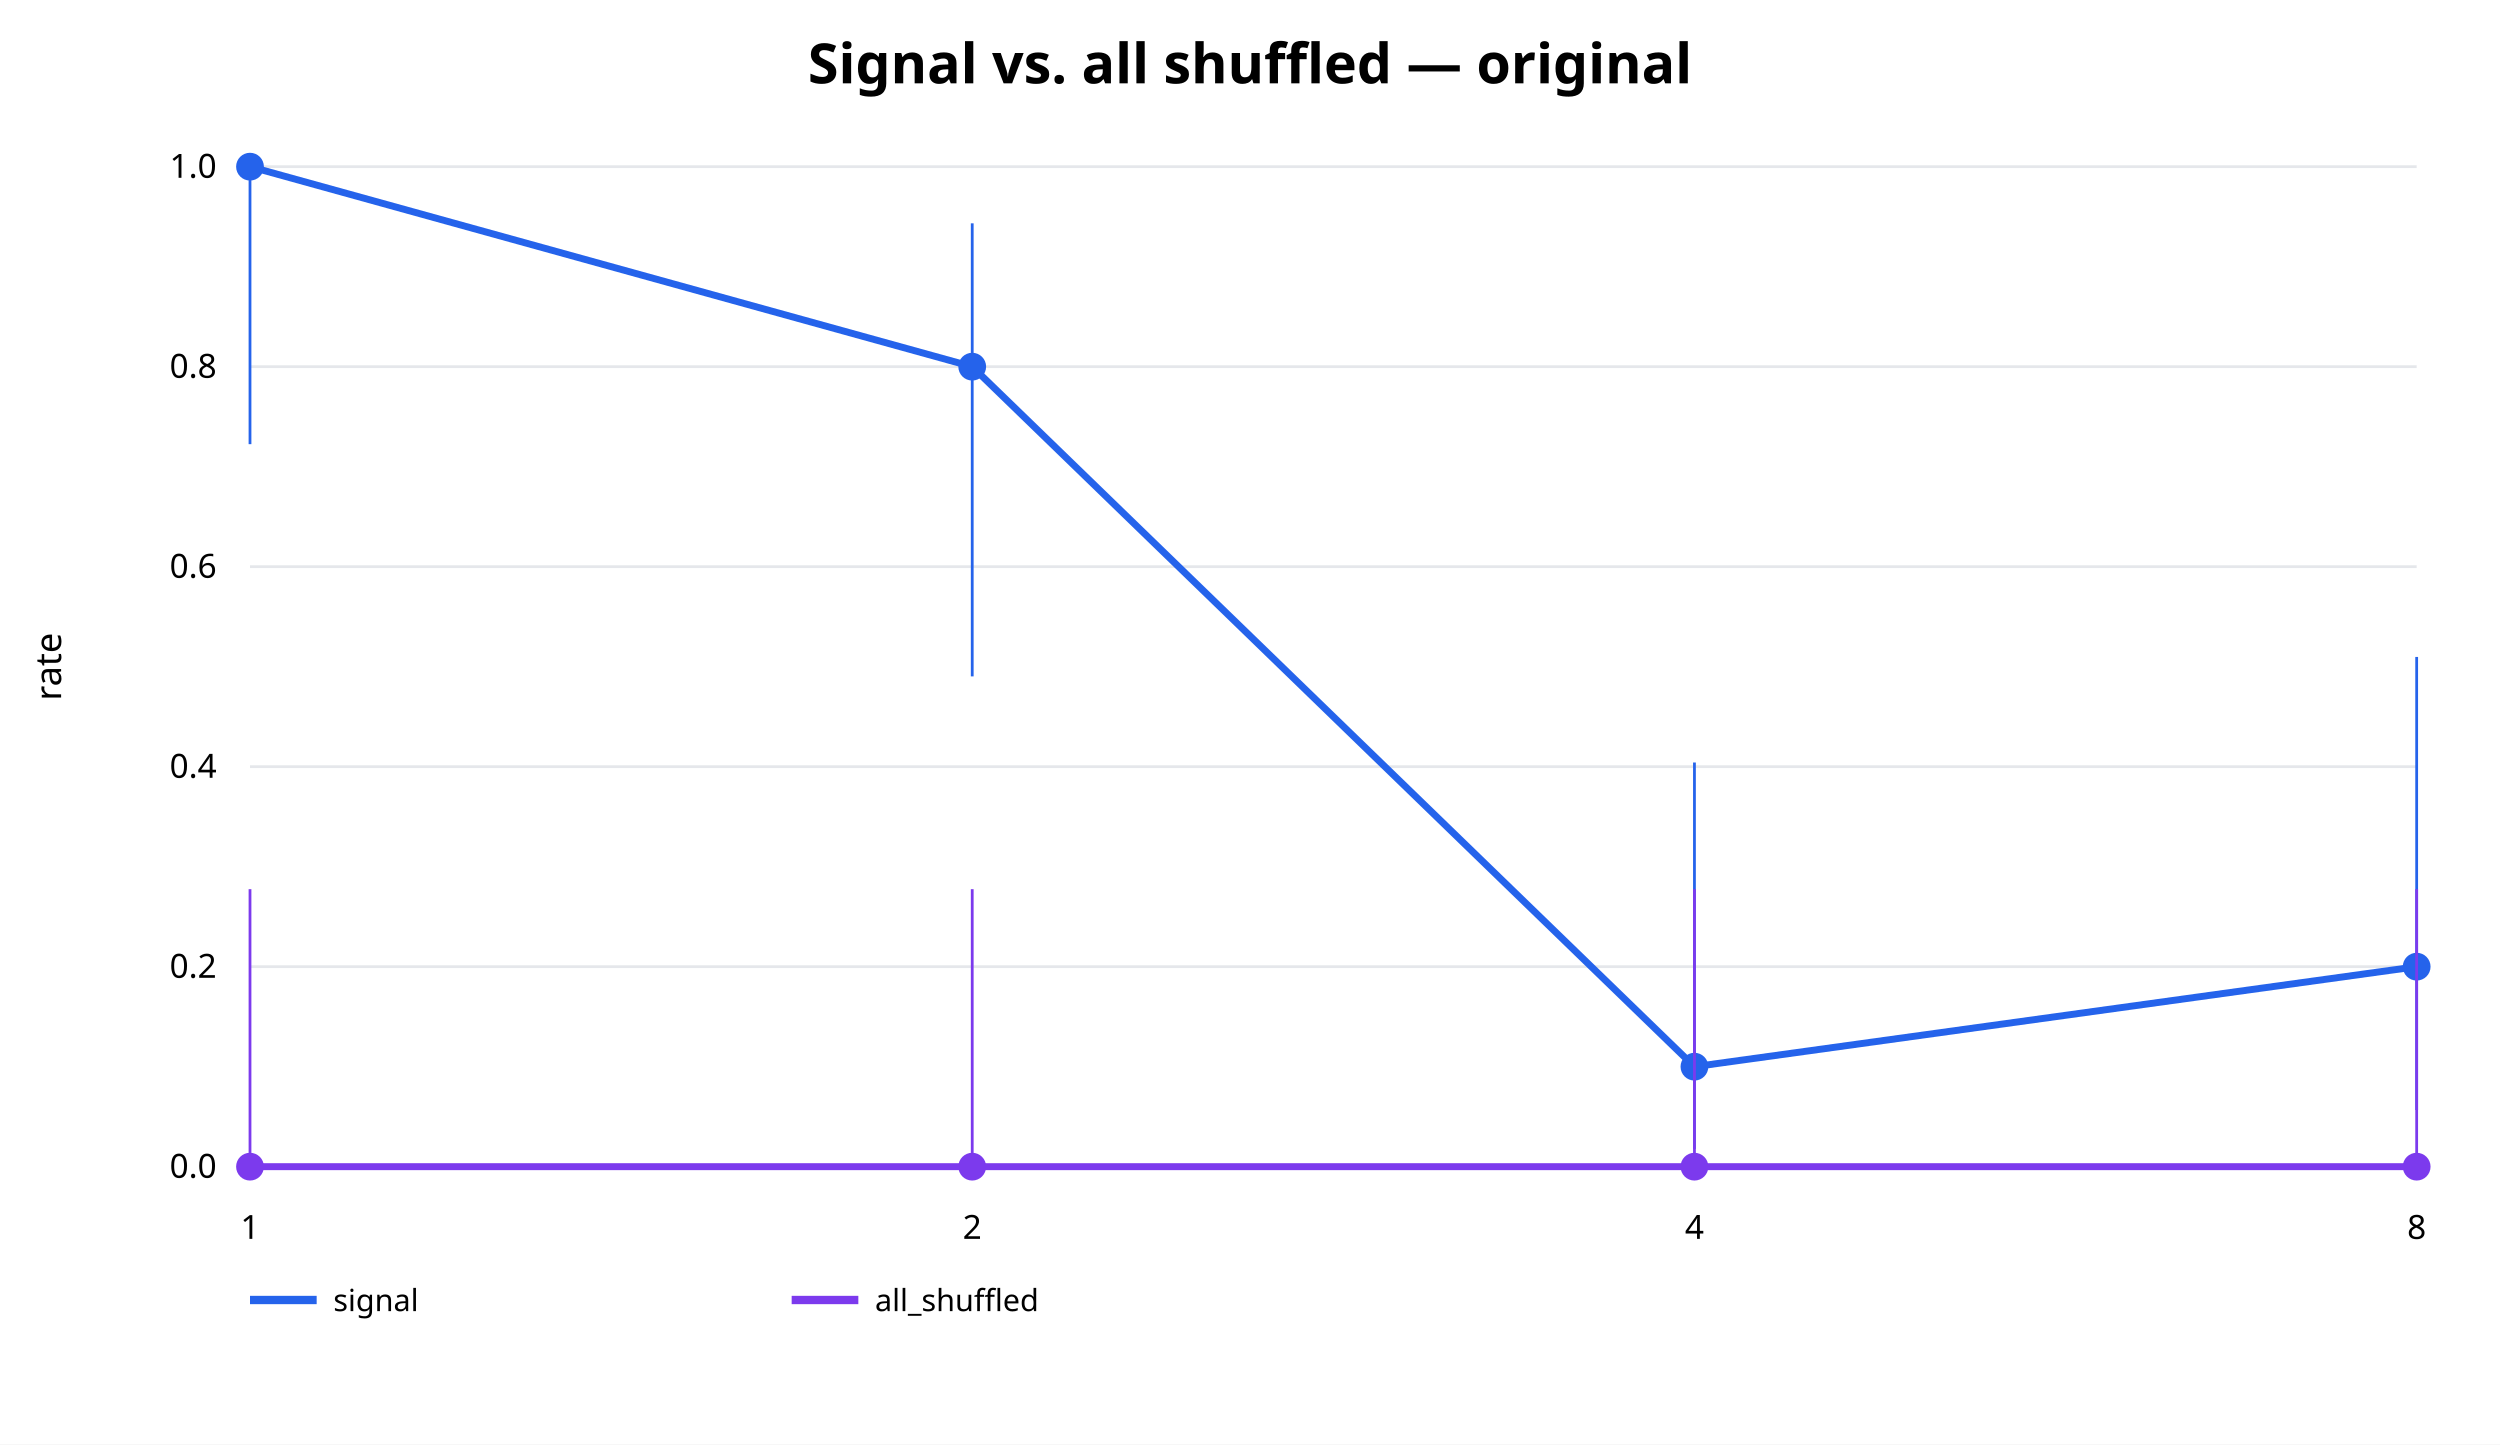
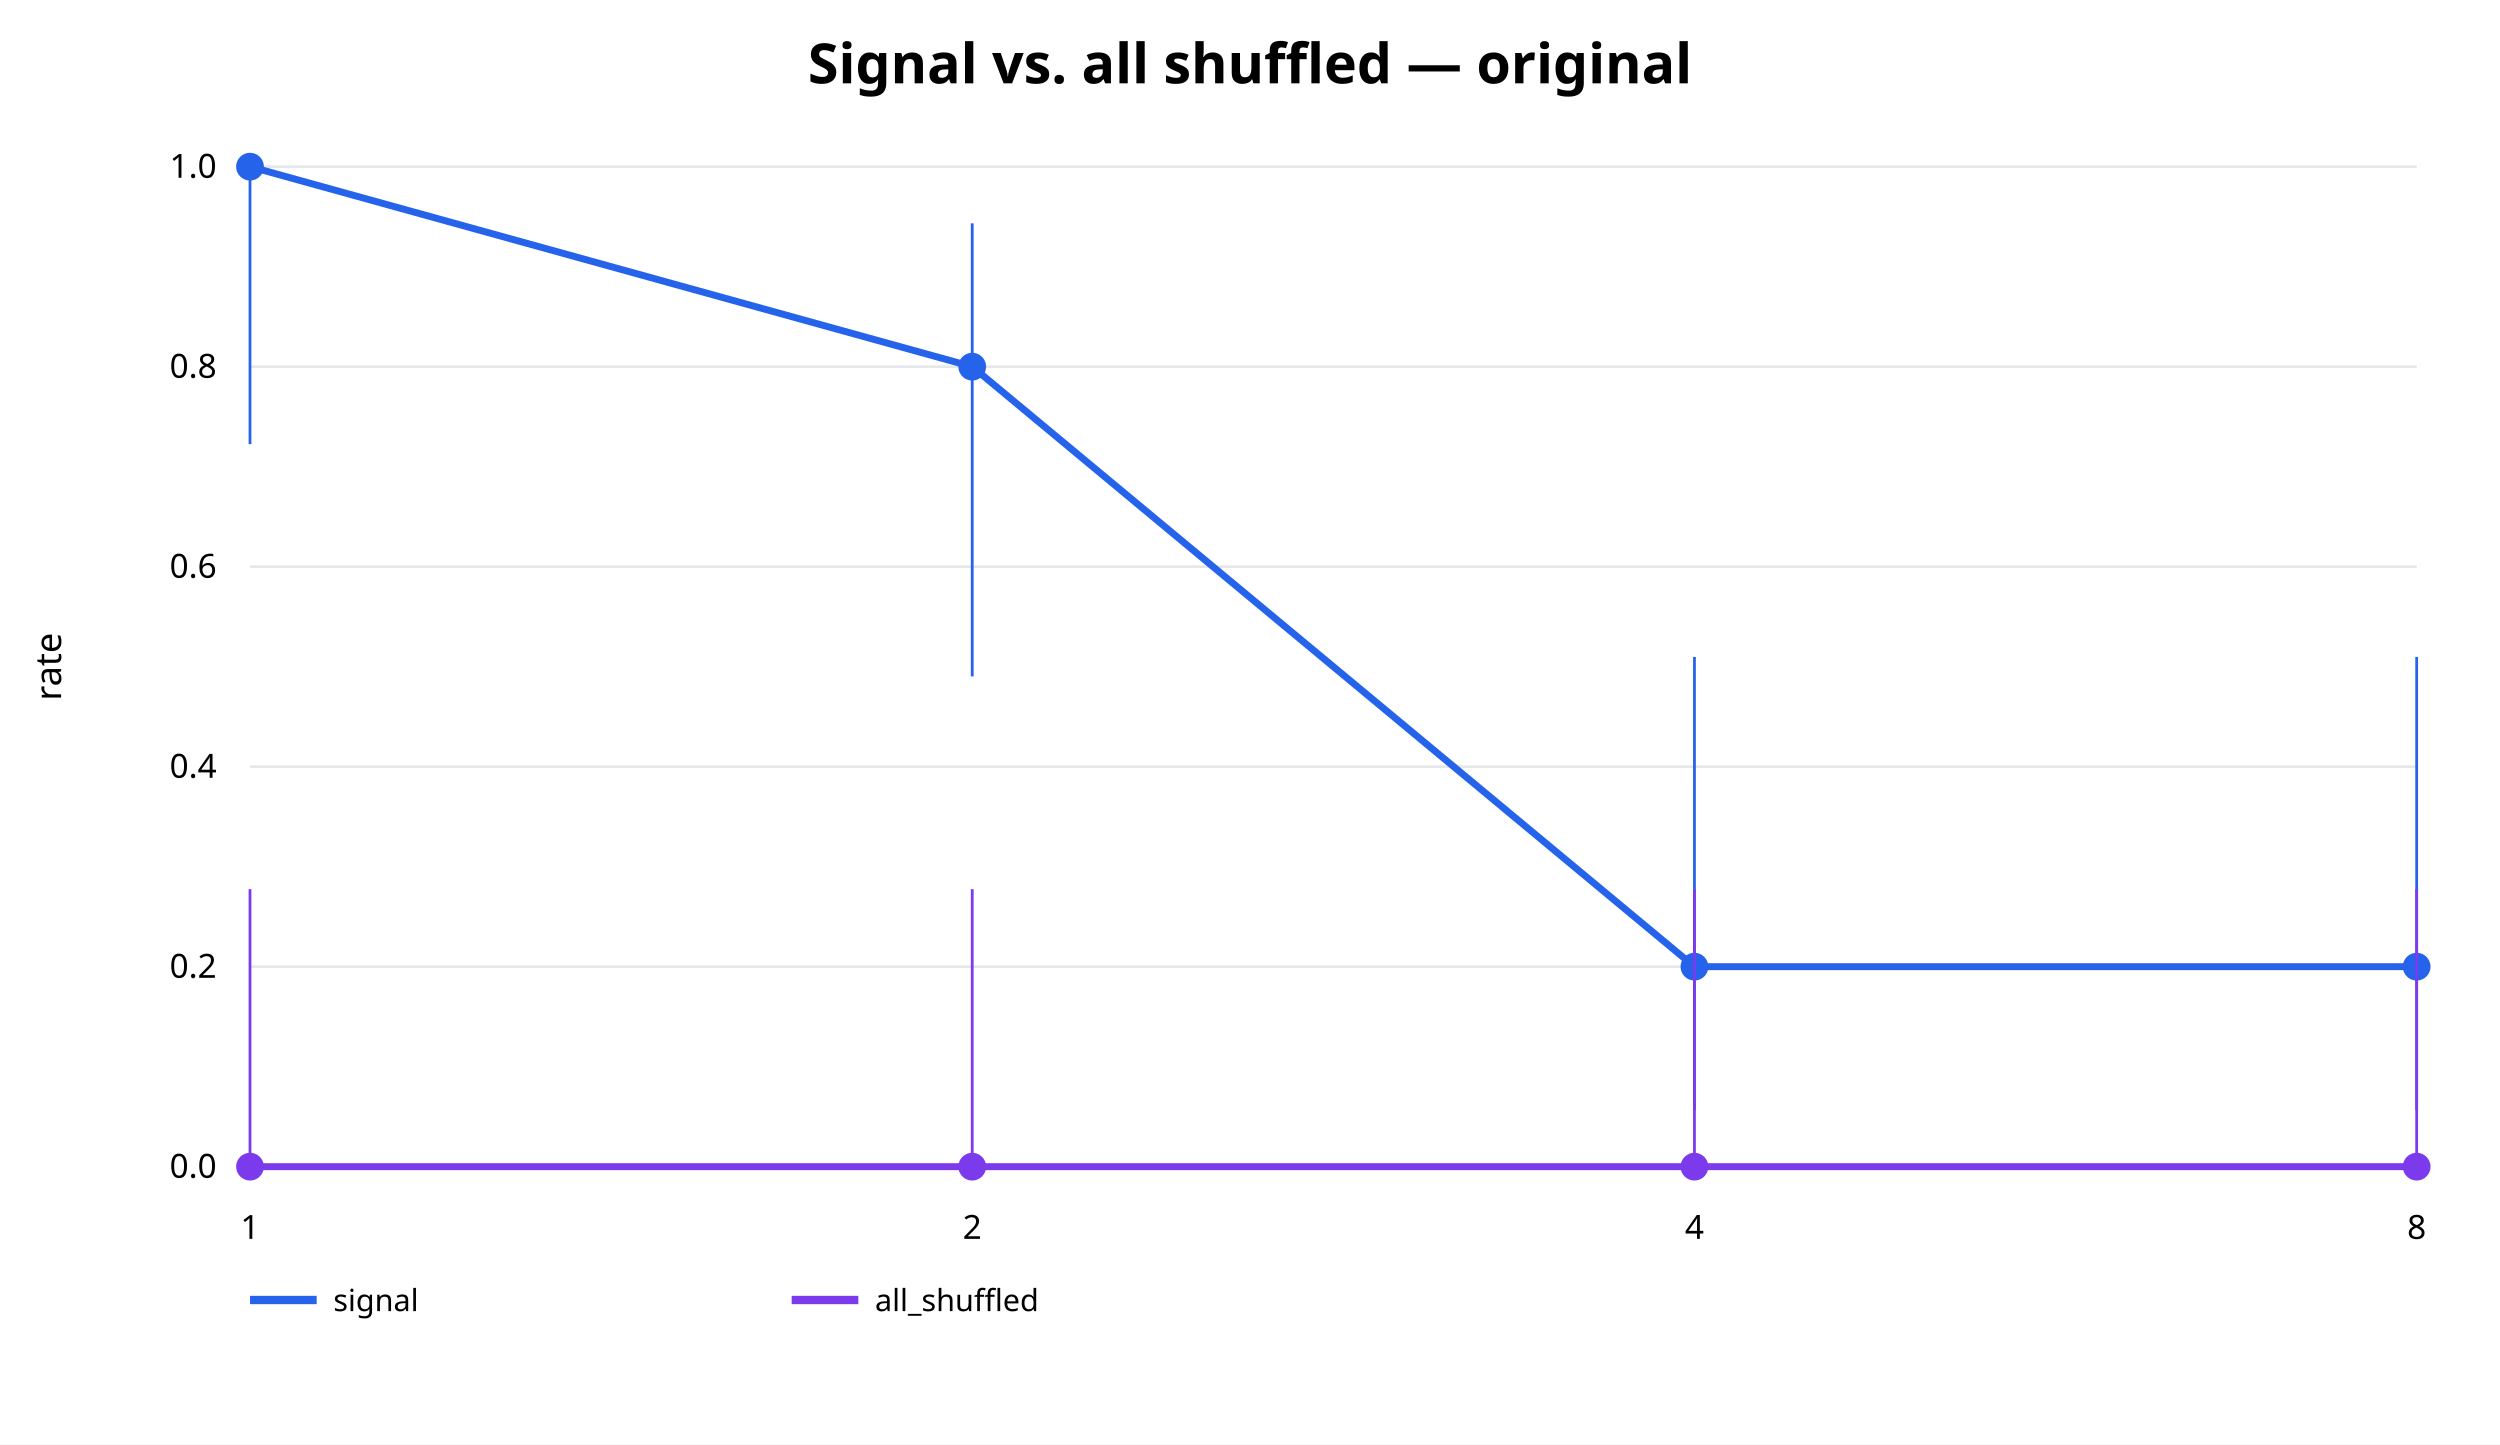
<svg xmlns="http://www.w3.org/2000/svg" width="900" height="520" viewBox="0 0 900 520">
  <rect width="100%" height="100%" fill="white" />
  <text x="450.0" y="30" text-anchor="middle" font-family="sans-serif" font-size="20" font-weight="600">Signal vs. all shuffled — original</text>
  <line x1="90" y1="420.0" x2="870" y2="420.0" stroke="#e5e7eb" />
  <text x="78" y="424.0" text-anchor="end" font-family="sans-serif" font-size="12">0.0</text>
  <line x1="90" y1="348.0" x2="870" y2="348.0" stroke="#e5e7eb" />
  <text x="78" y="352.0" text-anchor="end" font-family="sans-serif" font-size="12">0.2</text>
  <line x1="90" y1="276.0" x2="870" y2="276.0" stroke="#e5e7eb" />
  <text x="78" y="280.0" text-anchor="end" font-family="sans-serif" font-size="12">0.4</text>
  <line x1="90" y1="204.0" x2="870" y2="204.0" stroke="#e5e7eb" />
  <text x="78" y="208.0" text-anchor="end" font-family="sans-serif" font-size="12">0.6</text>
  <line x1="90" y1="132.0" x2="870" y2="132.0" stroke="#e5e7eb" />
  <text x="78" y="136.0" text-anchor="end" font-family="sans-serif" font-size="12">0.8</text>
  <line x1="90" y1="60.0" x2="870" y2="60.0" stroke="#e5e7eb" />
  <text x="78" y="64.0" text-anchor="end" font-family="sans-serif" font-size="12">1.0</text>
  <text x="22" y="240.0" transform="rotate(-90 22 240.0)" text-anchor="middle" font-family="sans-serif" font-size="13">rate</text>
  <text x="90.0" y="446" text-anchor="middle" font-family="sans-serif" font-size="12">1</text>
  <text x="350.0" y="446" text-anchor="middle" font-family="sans-serif" font-size="12">2</text>
  <text x="610.0" y="446" text-anchor="middle" font-family="sans-serif" font-size="12">4</text>
  <text x="870.0" y="446" text-anchor="middle" font-family="sans-serif" font-size="12">8</text>
  <line x1="90.0" y1="60.0" x2="90.0" y2="159.9" stroke="#2563eb" />
  <circle cx="90.0" cy="60.0" r="5" fill="#2563eb" />
  <line x1="350.0" y1="80.4" x2="350.0" y2="243.5" stroke="#2563eb" />
  <circle cx="350.0" cy="132.0" r="5" fill="#2563eb" />
-   <line x1="610.0" y1="274.5" x2="610.0" y2="413.6" stroke="#2563eb" />
-   <circle cx="610.0" cy="384.0" r="5" fill="#2563eb" />
+   <line x1="610.0" y1="236.5" x2="610.0" y2="399.6" stroke="#2563eb" />
+   <circle cx="610.0" cy="348.0" r="5" fill="#2563eb" />
  <line x1="870.0" y1="236.5" x2="870.0" y2="399.6" stroke="#2563eb" />
  <circle cx="870.0" cy="348.0" r="5" fill="#2563eb" />
-   <polyline points="90.0,60.0 350.0,132.0 610.0,384.0 870.0,348.0" fill="none" stroke="#2563eb" stroke-width="2.5" />
+   <polyline points="90.0,60.0 350.0,132.0 610.0,348.0 870.0,348.0" fill="none" stroke="#2563eb" stroke-width="2.5" />
  <line x1="90" y1="468" x2="114" y2="468" stroke="#2563eb" stroke-width="3" />
  <text x="120" y="472" font-family="sans-serif" font-size="11">signal</text>
  <line x1="90.0" y1="320.1" x2="90.0" y2="420.0" stroke="#7c3aed" />
  <circle cx="90.0" cy="420.0" r="5" fill="#7c3aed" />
  <line x1="350.0" y1="320.1" x2="350.0" y2="420.0" stroke="#7c3aed" />
  <circle cx="350.0" cy="420.0" r="5" fill="#7c3aed" />
  <line x1="610.0" y1="320.1" x2="610.0" y2="420.0" stroke="#7c3aed" />
  <circle cx="610.0" cy="420.0" r="5" fill="#7c3aed" />
  <line x1="870.0" y1="320.1" x2="870.0" y2="420.0" stroke="#7c3aed" />
  <circle cx="870.0" cy="420.0" r="5" fill="#7c3aed" />
  <polyline points="90.0,420.0 350.0,420.0 610.0,420.0 870.0,420.0" fill="none" stroke="#7c3aed" stroke-width="2.5" />
  <line x1="285" y1="468" x2="309" y2="468" stroke="#7c3aed" stroke-width="3" />
  <text x="315" y="472" font-family="sans-serif" font-size="11">all_shuffled</text>
</svg>
